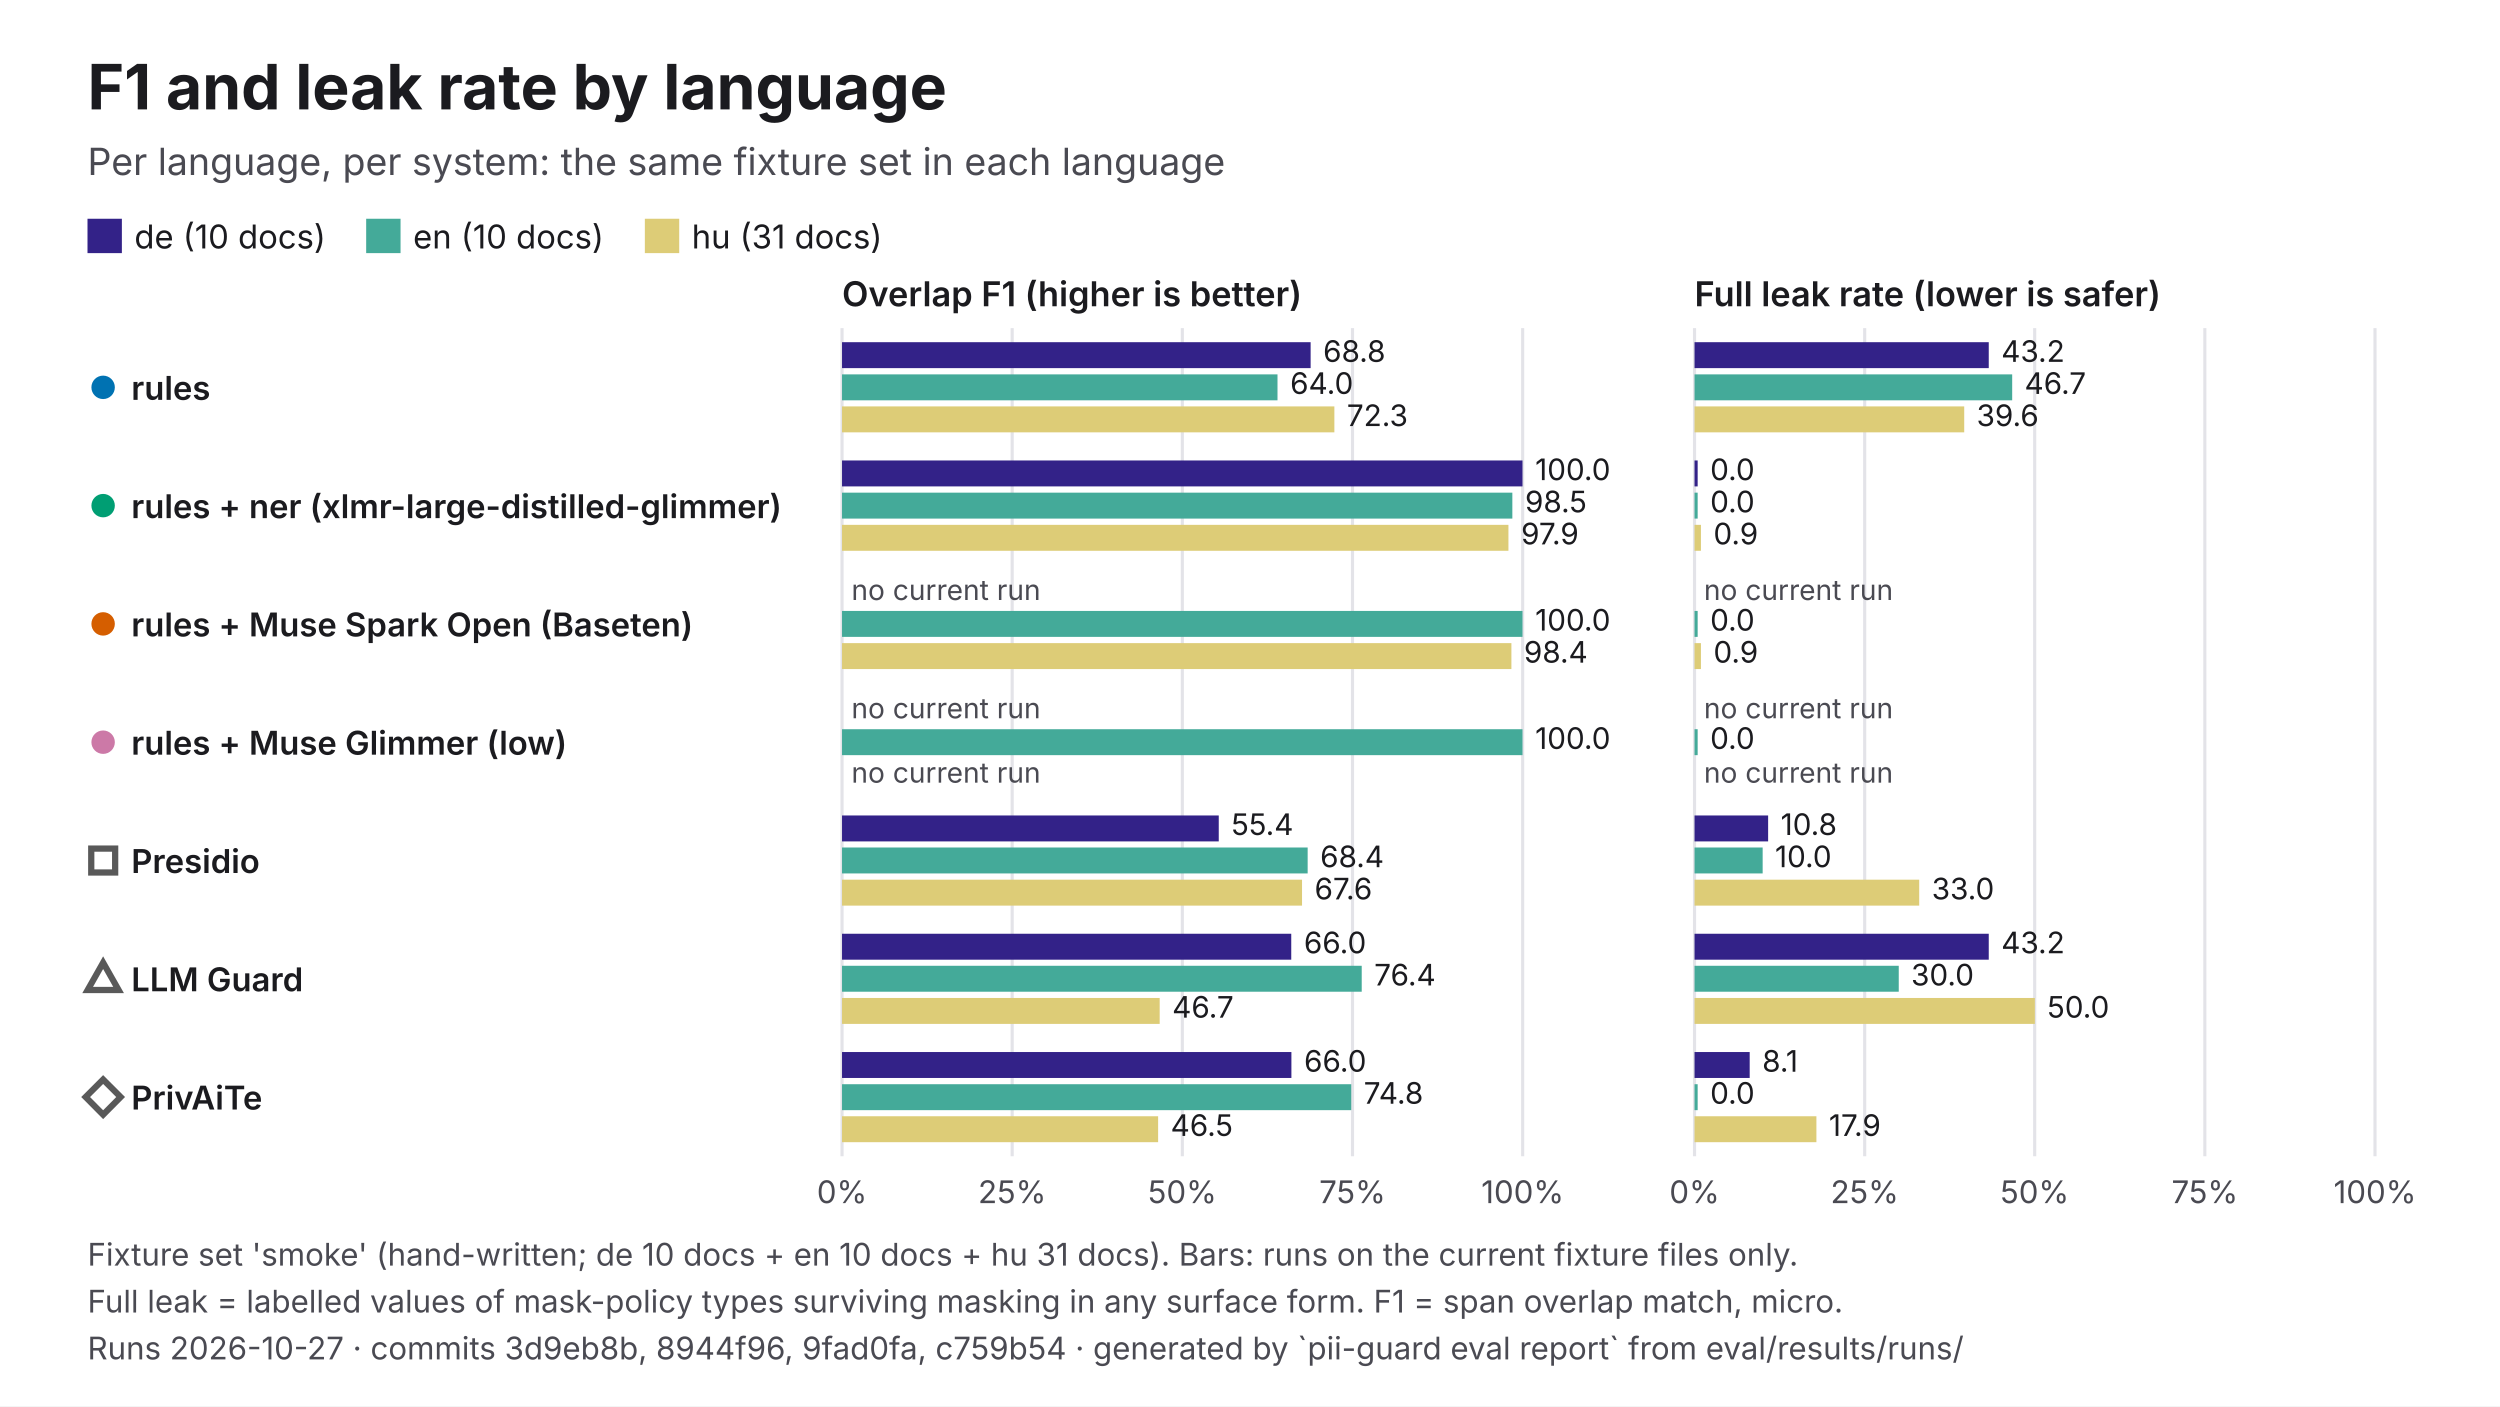
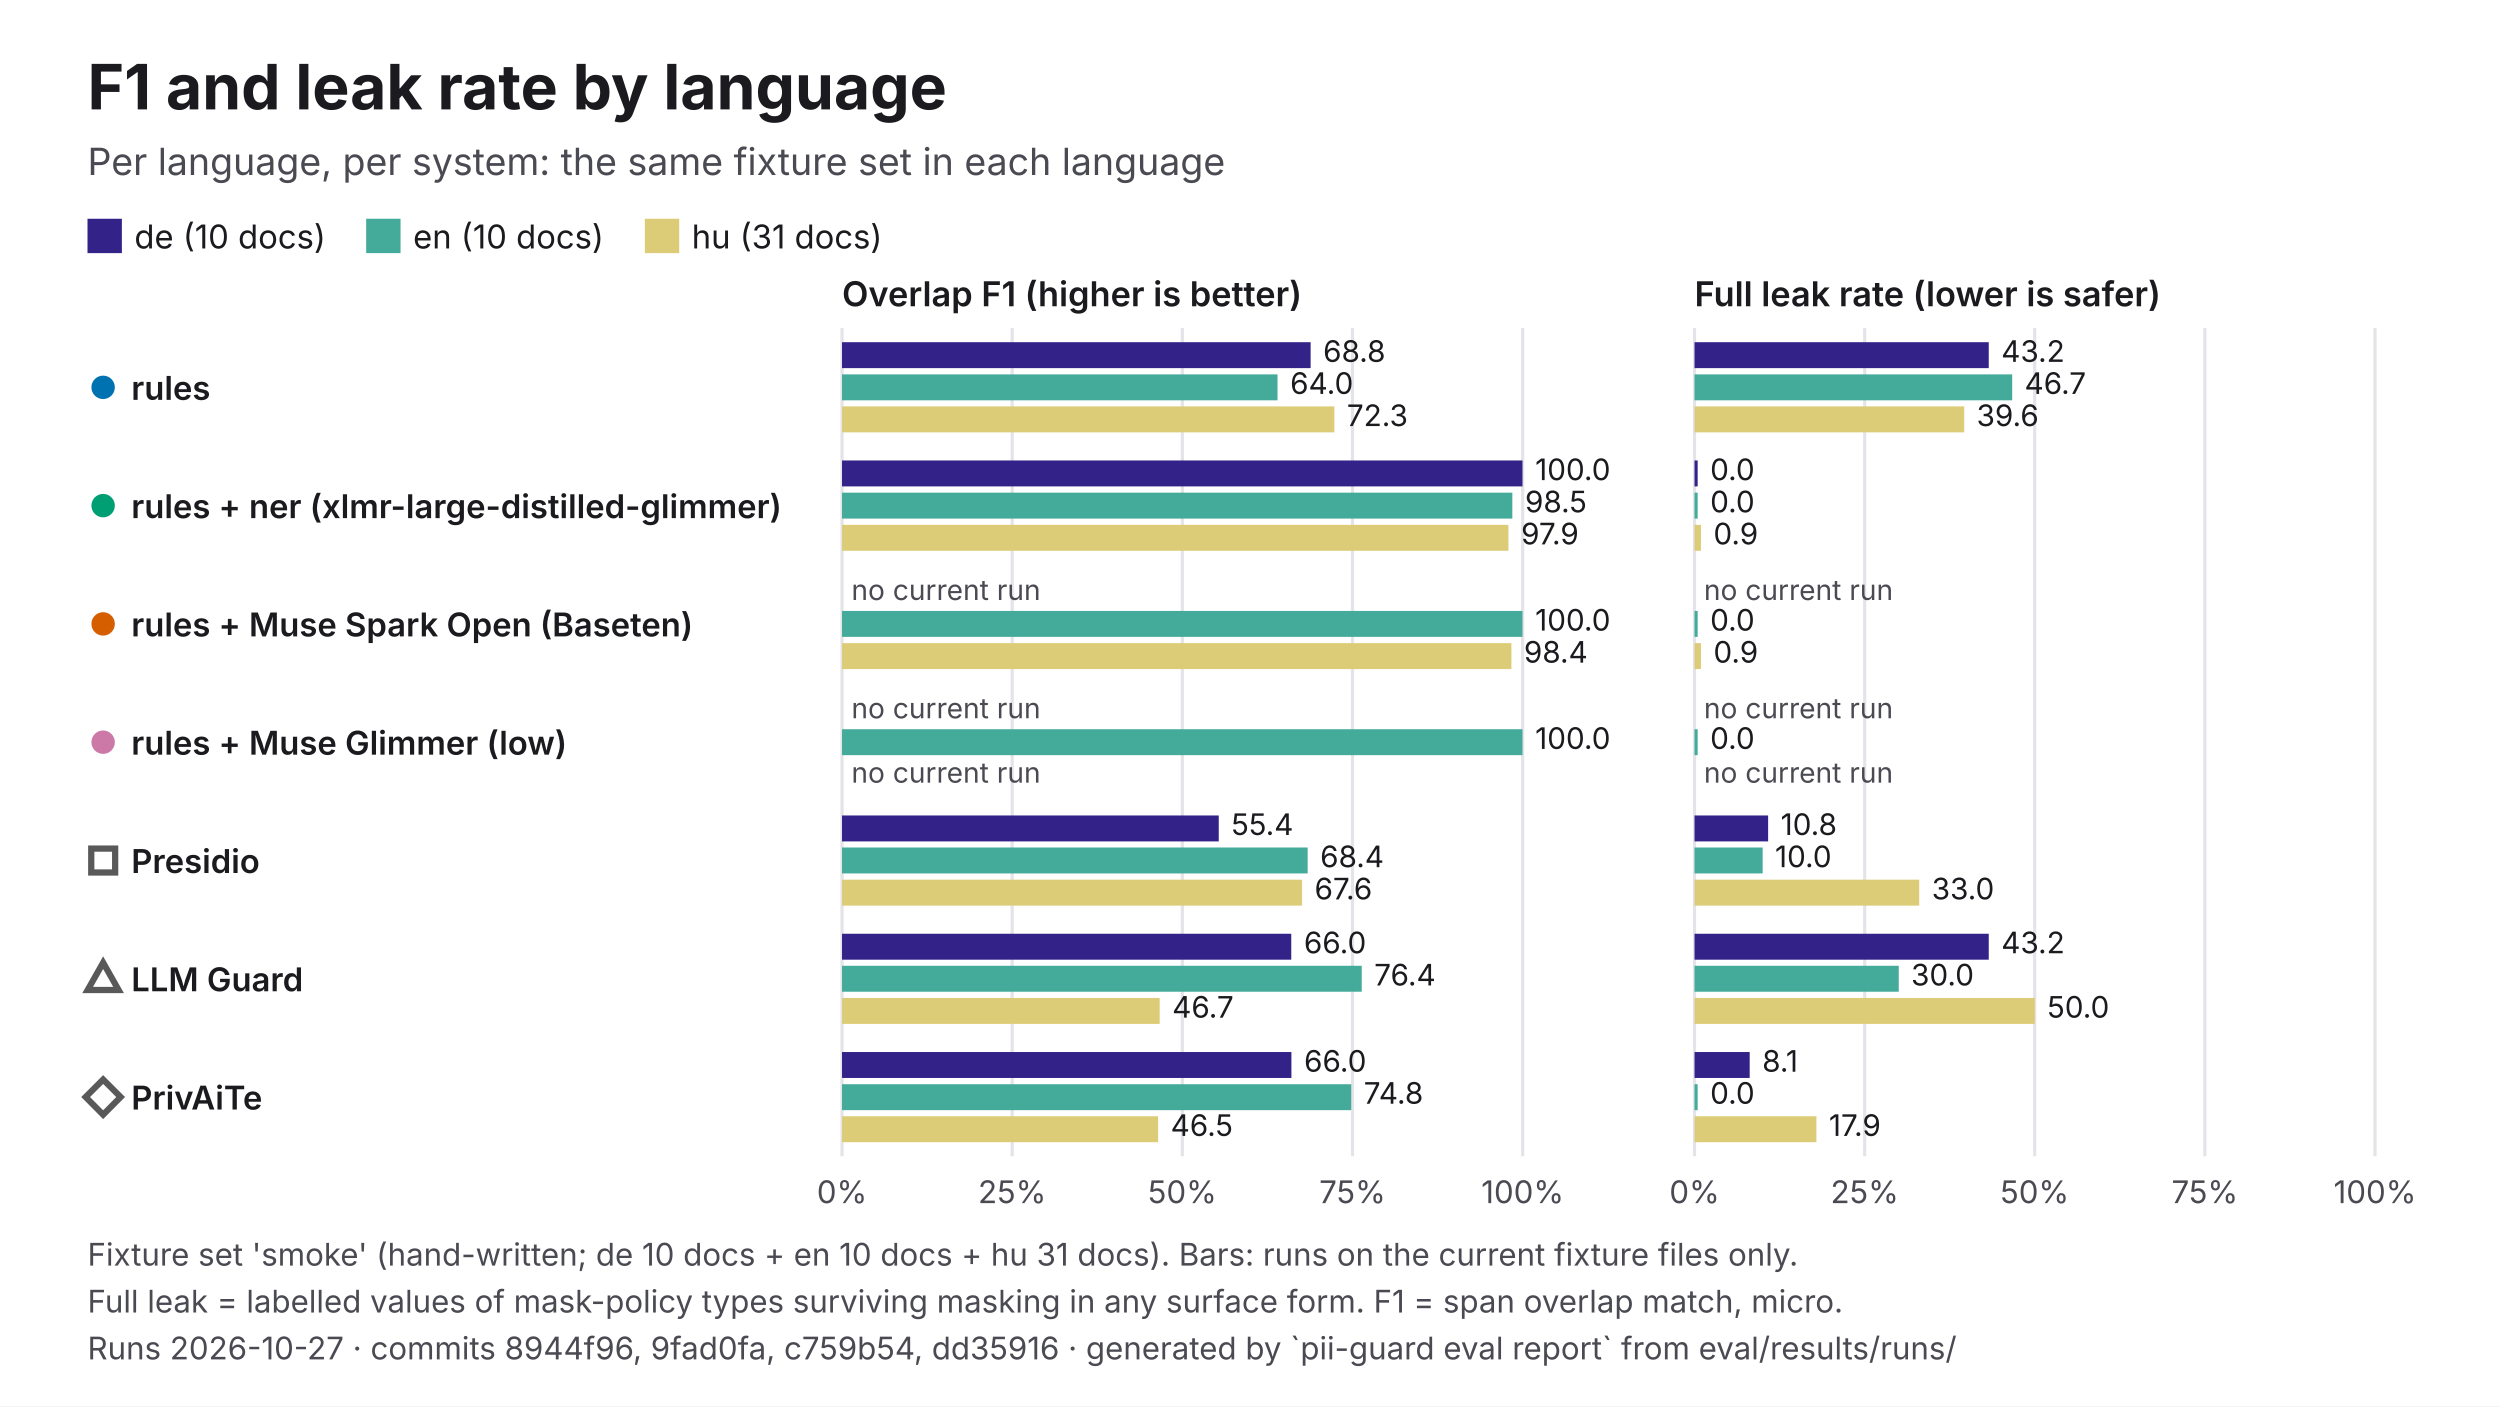
<svg xmlns="http://www.w3.org/2000/svg" viewBox="0 0 1600 900" width="1600" height="900" role="img" aria-labelledby="t d" font-family="Inter, 'Helvetica Neue', Helvetica, Arial, sans-serif">
  <rect width="1600" height="900" fill="#FFFFFF" />
  <text x="56" y="70" font-size="40" fill="#1B1B1F" font-weight="700">F1 and leak rate by language</text>
  <text x="56" y="112" font-size="24" fill="#4A4A52">Per language, per system: the same fixture set in each language</text>
  <rect x="56" y="140" width="22" height="22" fill="#332288" />
  <text x="86" y="159" font-size="21" fill="#1B1B1F">de (10 docs)</text>
  <rect x="234.35" y="140" width="22" height="22" fill="#44AA99" />
  <text x="264.4" y="159" font-size="21" fill="#1B1B1F">en (10 docs)</text>
  <rect x="412.7" y="140" width="22" height="22" fill="#DDCC77" />
  <text x="442.7" y="159" font-size="21" fill="#1B1B1F">hu (31 docs)</text>
  <text x="538.9" y="196" font-size="22" fill="#1B1B1F" font-weight="600">Overlap F1 (higher is better)</text>
  <line x1="538.9" y1="210" x2="538.9" y2="740" stroke="#E3E3E8" stroke-width="2" />
  <text x="538.9" y="770" font-size="20" fill="#4A4A52" text-anchor="middle">0%</text>
  <line x1="647.8" y1="210" x2="647.8" y2="740" stroke="#E3E3E8" stroke-width="2" />
  <text x="647.8" y="770" font-size="20" fill="#4A4A52" text-anchor="middle">25%</text>
  <line x1="756.7" y1="210" x2="756.7" y2="740" stroke="#E3E3E8" stroke-width="2" />
  <text x="756.7" y="770" font-size="20" fill="#4A4A52" text-anchor="middle">50%</text>
  <line x1="865.6" y1="210" x2="865.6" y2="740" stroke="#E3E3E8" stroke-width="2" />
  <text x="865.6" y="770" font-size="20" fill="#4A4A52" text-anchor="middle">75%</text>
  <line x1="974.5" y1="210" x2="974.5" y2="740" stroke="#E3E3E8" stroke-width="2" />
  <text x="974.5" y="770" font-size="20" fill="#4A4A52" text-anchor="middle">100%</text>
  <text x="1084.5" y="196" font-size="22" fill="#1B1B1F" font-weight="600">Full leak rate (lower is safer)</text>
  <line x1="1084.5" y1="210" x2="1084.5" y2="740" stroke="#E3E3E8" stroke-width="2" />
  <text x="1084.5" y="770" font-size="20" fill="#4A4A52" text-anchor="middle">0%</text>
  <line x1="1193.4" y1="210" x2="1193.4" y2="740" stroke="#E3E3E8" stroke-width="2" />
  <text x="1193.4" y="770" font-size="20" fill="#4A4A52" text-anchor="middle">25%</text>
  <line x1="1302.2" y1="210" x2="1302.2" y2="740" stroke="#E3E3E8" stroke-width="2" />
  <text x="1302.2" y="770" font-size="20" fill="#4A4A52" text-anchor="middle">50%</text>
  <line x1="1411.1" y1="210" x2="1411.1" y2="740" stroke="#E3E3E8" stroke-width="2" />
  <text x="1411.1" y="770" font-size="20" fill="#4A4A52" text-anchor="middle">75%</text>
  <line x1="1520" y1="210" x2="1520" y2="740" stroke="#E3E3E8" stroke-width="2" />
  <text x="1520" y="770" font-size="20" fill="#4A4A52" text-anchor="middle">100%</text>
  <circle cx="66" cy="247.9" r="9" fill="#0072B2" stroke="#FFFFFF" stroke-width="3" />
  <text x="84" y="255.9" font-size="21" fill="#1B1B1F" font-weight="600">rules</text>
  <rect x="538.9" y="219" width="299.9" height="16.6" fill="#332288" />
  <text x="846.8" y="231.6" font-size="19" fill="#1B1B1F">68.8</text>
  <rect x="1084.5" y="219" width="188.3" height="16.6" fill="#332288" />
  <text x="1280.8" y="231.6" font-size="19" fill="#1B1B1F">43.2</text>
  <rect x="538.9" y="239.6" width="278.7" height="16.6" fill="#44AA99" />
  <text x="825.7" y="252.1" font-size="19" fill="#1B1B1F">64.0</text>
  <rect x="1084.5" y="239.6" width="203.3" height="16.6" fill="#44AA99" />
  <text x="1295.7" y="252.1" font-size="19" fill="#1B1B1F">46.7</text>
  <rect x="538.9" y="260.1" width="315.1" height="16.6" fill="#DDCC77" />
  <text x="862" y="272.7" font-size="19" fill="#1B1B1F">72.3</text>
  <rect x="1084.5" y="260.1" width="172.6" height="16.6" fill="#DDCC77" />
  <text x="1265" y="272.7" font-size="19" fill="#1B1B1F">39.6</text>
  <circle cx="66" cy="323.6" r="9" fill="#009E73" stroke="#FFFFFF" stroke-width="3" />
  <text x="84" y="331.6" font-size="21" fill="#1B1B1F" font-weight="600">rules + ner (xlmr-large-distilled-glimmer)</text>
  <rect x="538.9" y="294.7" width="435.5" height="16.6" fill="#332288" />
  <text x="982.5" y="307.3" font-size="19" fill="#1B1B1F">100.0</text>
  <rect x="1084.5" y="294.7" width="2" height="16.6" fill="#332288" />
  <text x="1094.5" y="307.3" font-size="19" fill="#1B1B1F">0.0</text>
  <rect x="538.9" y="315.3" width="429" height="16.6" fill="#44AA99" />
  <text x="976" y="327.9" font-size="19" fill="#1B1B1F">98.5</text>
  <rect x="1084.5" y="315.3" width="2" height="16.6" fill="#44AA99" />
  <text x="1094.5" y="327.9" font-size="19" fill="#1B1B1F">0.0</text>
  <rect x="538.9" y="335.9" width="426.5" height="16.6" fill="#DDCC77" />
  <text x="973.5" y="348.4" font-size="19" fill="#1B1B1F">97.9</text>
  <rect x="1084.5" y="335.9" width="4.1" height="16.6" fill="#DDCC77" />
  <text x="1096.6" y="348.4" font-size="19" fill="#1B1B1F">0.9</text>
  <circle cx="66" cy="399.3" r="9" fill="#D55E00" stroke="#FFFFFF" stroke-width="3" />
  <text x="84" y="407.3" font-size="21" fill="#1B1B1F" font-weight="600">rules + Muse Spark Open (Baseten)</text>
  <text x="544.9" y="384" font-size="18" fill="#4A4A52">no current run</text>
  <text x="1090.5" y="384" font-size="18" fill="#4A4A52">no current run</text>
  <rect x="538.9" y="391" width="435.5" height="16.6" fill="#44AA99" />
  <text x="982.5" y="403.6" font-size="19" fill="#1B1B1F">100.0</text>
  <rect x="1084.5" y="391" width="2" height="16.6" fill="#44AA99" />
  <text x="1094.5" y="403.6" font-size="19" fill="#1B1B1F">0.0</text>
  <rect x="538.9" y="411.6" width="428.4" height="16.6" fill="#DDCC77" />
  <text x="975.3" y="424.1" font-size="19" fill="#1B1B1F">98.4</text>
  <rect x="1084.5" y="411.6" width="4.1" height="16.6" fill="#DDCC77" />
  <text x="1096.6" y="424.1" font-size="19" fill="#1B1B1F">0.9</text>
  <circle cx="66" cy="475" r="9" fill="#CC79A7" stroke="#FFFFFF" stroke-width="3" />
  <text x="84" y="483" font-size="21" fill="#1B1B1F" font-weight="600">rules + Muse Glimmer (low)</text>
  <text x="544.9" y="459.7" font-size="18" fill="#4A4A52">no current run</text>
  <text x="1090.5" y="459.7" font-size="18" fill="#4A4A52">no current run</text>
  <rect x="538.9" y="466.7" width="435.5" height="16.6" fill="#44AA99" />
  <text x="982.5" y="479.3" font-size="19" fill="#1B1B1F">100.0</text>
  <rect x="1084.5" y="466.7" width="2" height="16.6" fill="#44AA99" />
  <text x="1094.5" y="479.3" font-size="19" fill="#1B1B1F">0.0</text>
  <text x="544.9" y="500.9" font-size="18" fill="#4A4A52">no current run</text>
  <text x="1090.5" y="500.9" font-size="18" fill="#4A4A52">no current run</text>
  <rect x="58.4" y="543.1" width="15.3" height="15.3" fill="#FFFFFF" stroke="#595959" stroke-width="4" />
  <text x="84" y="558.7" font-size="21" fill="#1B1B1F" font-weight="600">Presidio</text>
  <rect x="538.9" y="521.9" width="241.1" height="16.6" fill="#332288" />
  <text x="788" y="534.4" font-size="19" fill="#1B1B1F">55.4</text>
  <rect x="1084.5" y="521.9" width="47.1" height="16.6" fill="#332288" />
  <text x="1139.6" y="534.4" font-size="19" fill="#1B1B1F">10.8</text>
  <rect x="538.9" y="542.4" width="298" height="16.6" fill="#44AA99" />
  <text x="844.9" y="555" font-size="19" fill="#1B1B1F">68.4</text>
  <rect x="1084.5" y="542.4" width="43.6" height="16.6" fill="#44AA99" />
  <text x="1136" y="555" font-size="19" fill="#1B1B1F">10.0</text>
  <rect x="538.9" y="563" width="294.4" height="16.6" fill="#DDCC77" />
  <text x="841.3" y="575.6" font-size="19" fill="#1B1B1F">67.6</text>
  <rect x="1084.5" y="563" width="143.8" height="16.6" fill="#DDCC77" />
  <text x="1236.3" y="575.6" font-size="19" fill="#1B1B1F">33.0</text>
  <polygon points="66,616.1 75.9,633.6 56.1,633.6" fill="#FFFFFF" stroke="#595959" stroke-width="4" />
  <text x="84" y="634.4" font-size="21" fill="#1B1B1F" font-weight="600">LLM Guard</text>
  <rect x="538.9" y="597.6" width="287.5" height="16.6" fill="#332288" />
  <text x="834.5" y="610.1" font-size="19" fill="#1B1B1F">66.0</text>
  <rect x="1084.5" y="597.6" width="188.3" height="16.6" fill="#332288" />
  <text x="1280.8" y="610.1" font-size="19" fill="#1B1B1F">43.2</text>
  <rect x="538.9" y="618.1" width="332.6" height="16.6" fill="#44AA99" />
  <text x="879.5" y="630.7" font-size="19" fill="#1B1B1F">76.4</text>
  <rect x="1084.5" y="618.1" width="130.7" height="16.6" fill="#44AA99" />
  <text x="1223.1" y="630.7" font-size="19" fill="#1B1B1F">30.0</text>
  <rect x="538.9" y="638.7" width="203.3" height="16.6" fill="#DDCC77" />
  <text x="750.2" y="651.3" font-size="19" fill="#1B1B1F">46.7</text>
  <rect x="1084.5" y="638.7" width="217.8" height="16.6" fill="#DDCC77" />
  <text x="1310.2" y="651.3" font-size="19" fill="#1B1B1F">50.0</text>
  <polygon points="66,690.9 77.2,702.1 66,713.4 54.8,702.1" fill="#FFFFFF" stroke="#595959" stroke-width="4" />
  <text x="84" y="710.1" font-size="21" fill="#1B1B1F" font-weight="600">PrivAiTe</text>
  <rect x="538.9" y="673.3" width="287.6" height="16.6" fill="#332288" />
  <text x="834.6" y="685.9" font-size="19" fill="#1B1B1F">66.0</text>
  <rect x="1084.5" y="673.3" width="35.3" height="16.6" fill="#332288" />
  <text x="1127.8" y="685.9" font-size="19" fill="#1B1B1F">8.1</text>
  <rect x="538.9" y="693.9" width="325.9" height="16.6" fill="#44AA99" />
  <text x="872.8" y="706.4" font-size="19" fill="#1B1B1F">74.8</text>
  <rect x="1084.5" y="693.9" width="2" height="16.6" fill="#44AA99" />
  <text x="1094.5" y="706.4" font-size="19" fill="#1B1B1F">0.0</text>
  <rect x="538.9" y="714.4" width="202.3" height="16.6" fill="#DDCC77" />
  <text x="749.2" y="727" font-size="19" fill="#1B1B1F">46.5</text>
  <rect x="1084.5" y="714.4" width="78" height="16.6" fill="#DDCC77" />
  <text x="1170.5" y="727" font-size="19" fill="#1B1B1F">17.9</text>
  <text x="56" y="810" font-size="20" fill="#4A4A52">Fixture set 'smoke' (hand-written; de 10 docs + en 10 docs + hu 31 docs). Bars: runs on the current fixture files only.</text>
  <text x="56" y="840" font-size="20" fill="#4A4A52">Full leak = labelled values of mask-policy types surviving masking in any surface form. F1 = span overlap match, micro.</text>
-   <text x="56" y="870" font-size="20" fill="#4A4A52">Runs 2026-10-27 · commits 3d9eb8b, 8944f96, 9fad0fa, c759b54 · generated by `pii-guard eval report` from eval/results/runs/</text>
+   <text x="56" y="870" font-size="20" fill="#4A4A52">Runs 2026-10-27 · commits 8944f96, 9fad0fa, c759b54, dd35916 · generated by `pii-guard eval report` from eval/results/runs/</text>
</svg>
